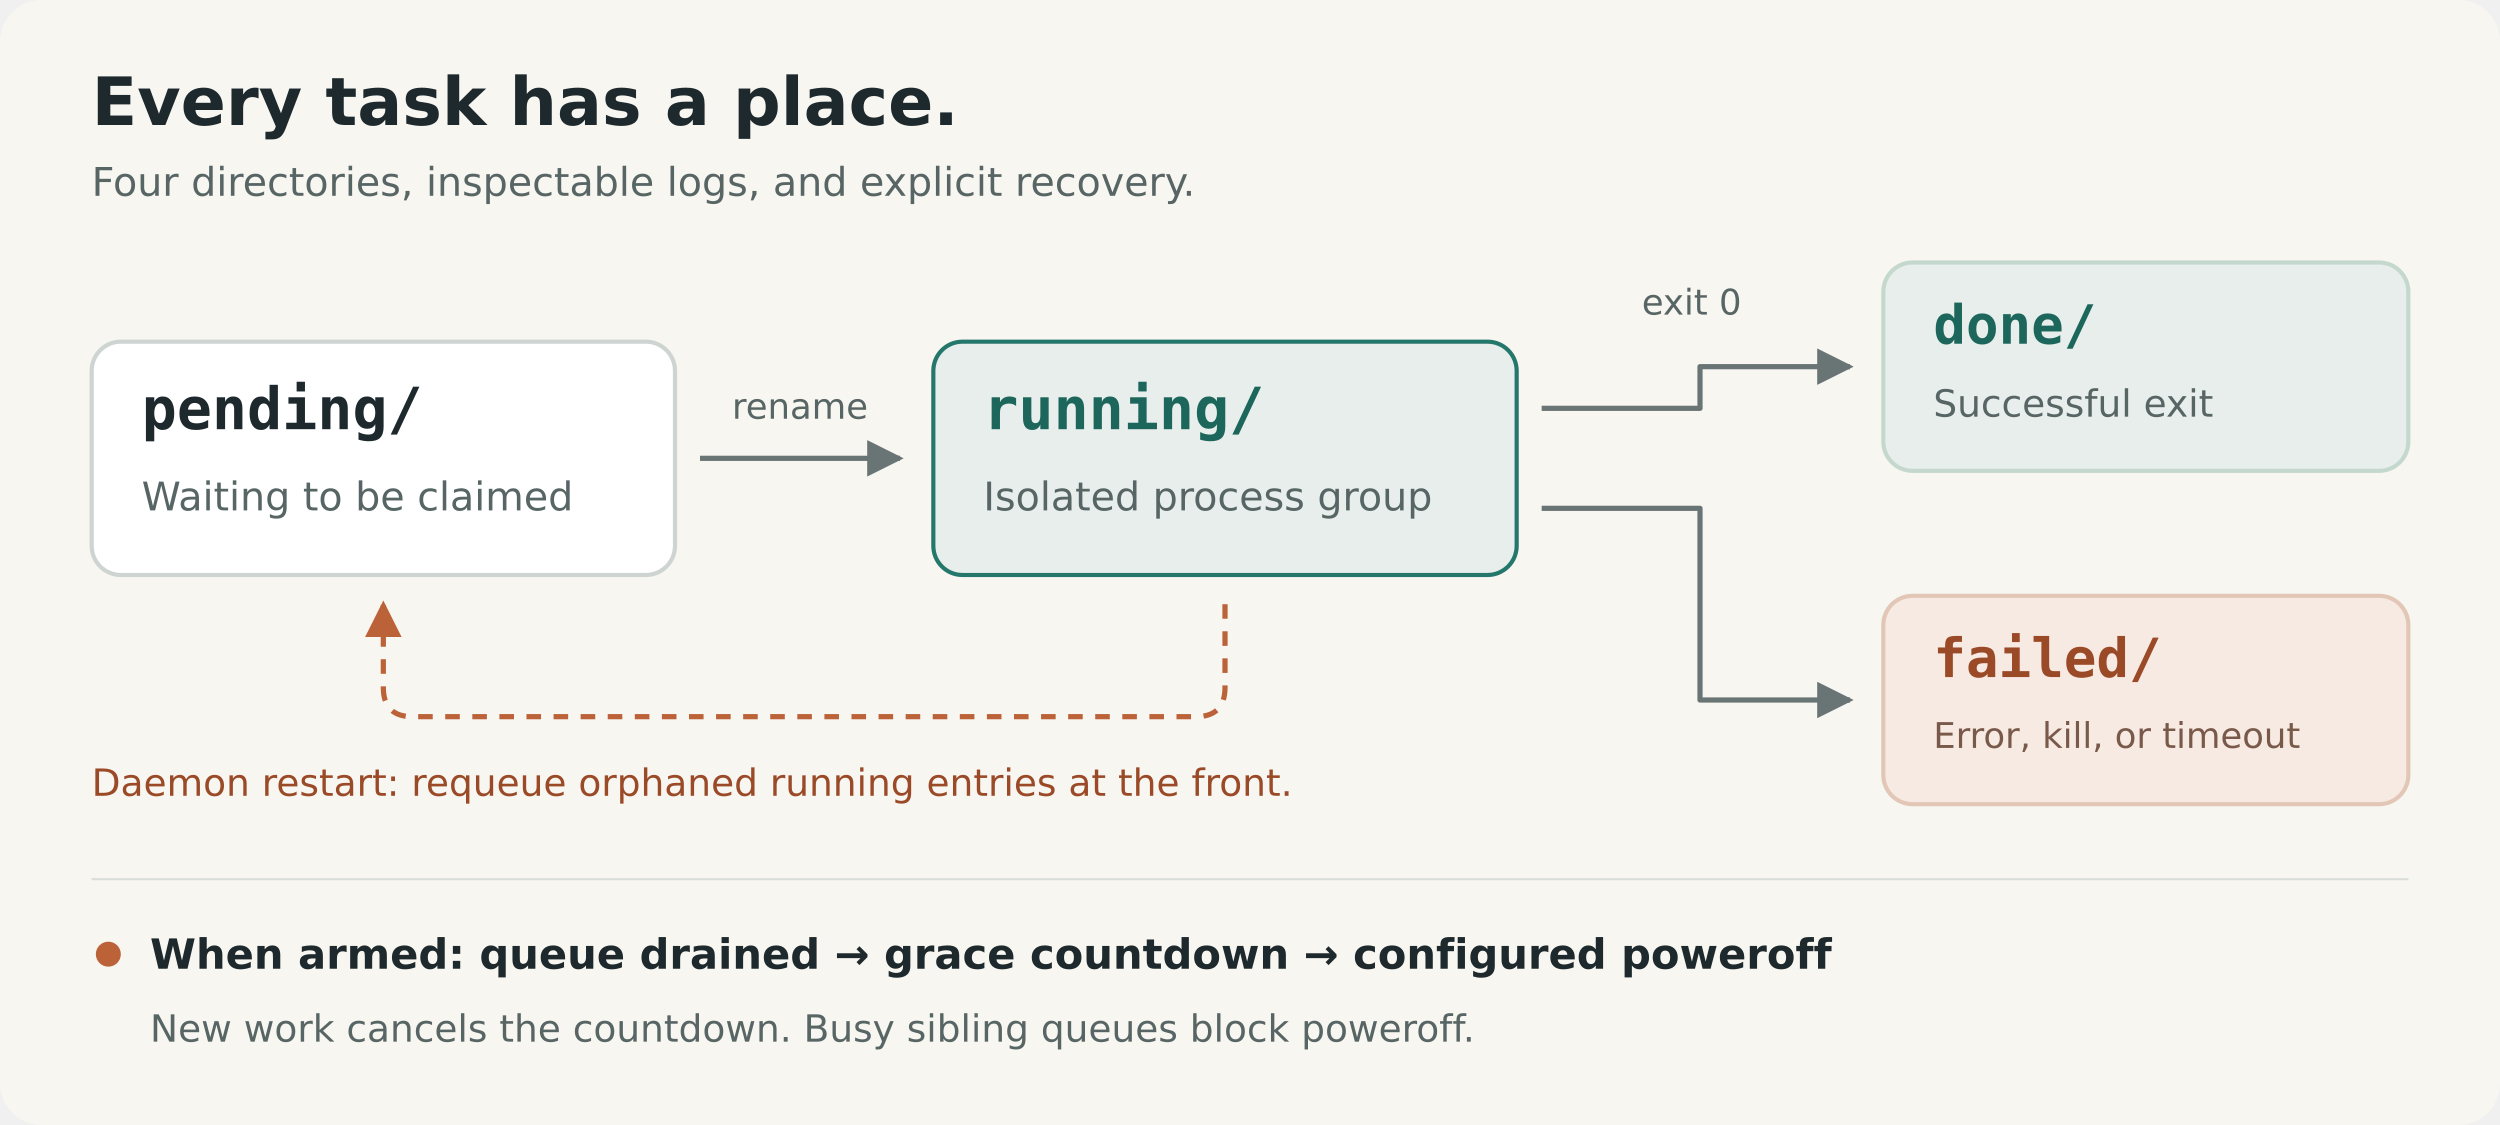
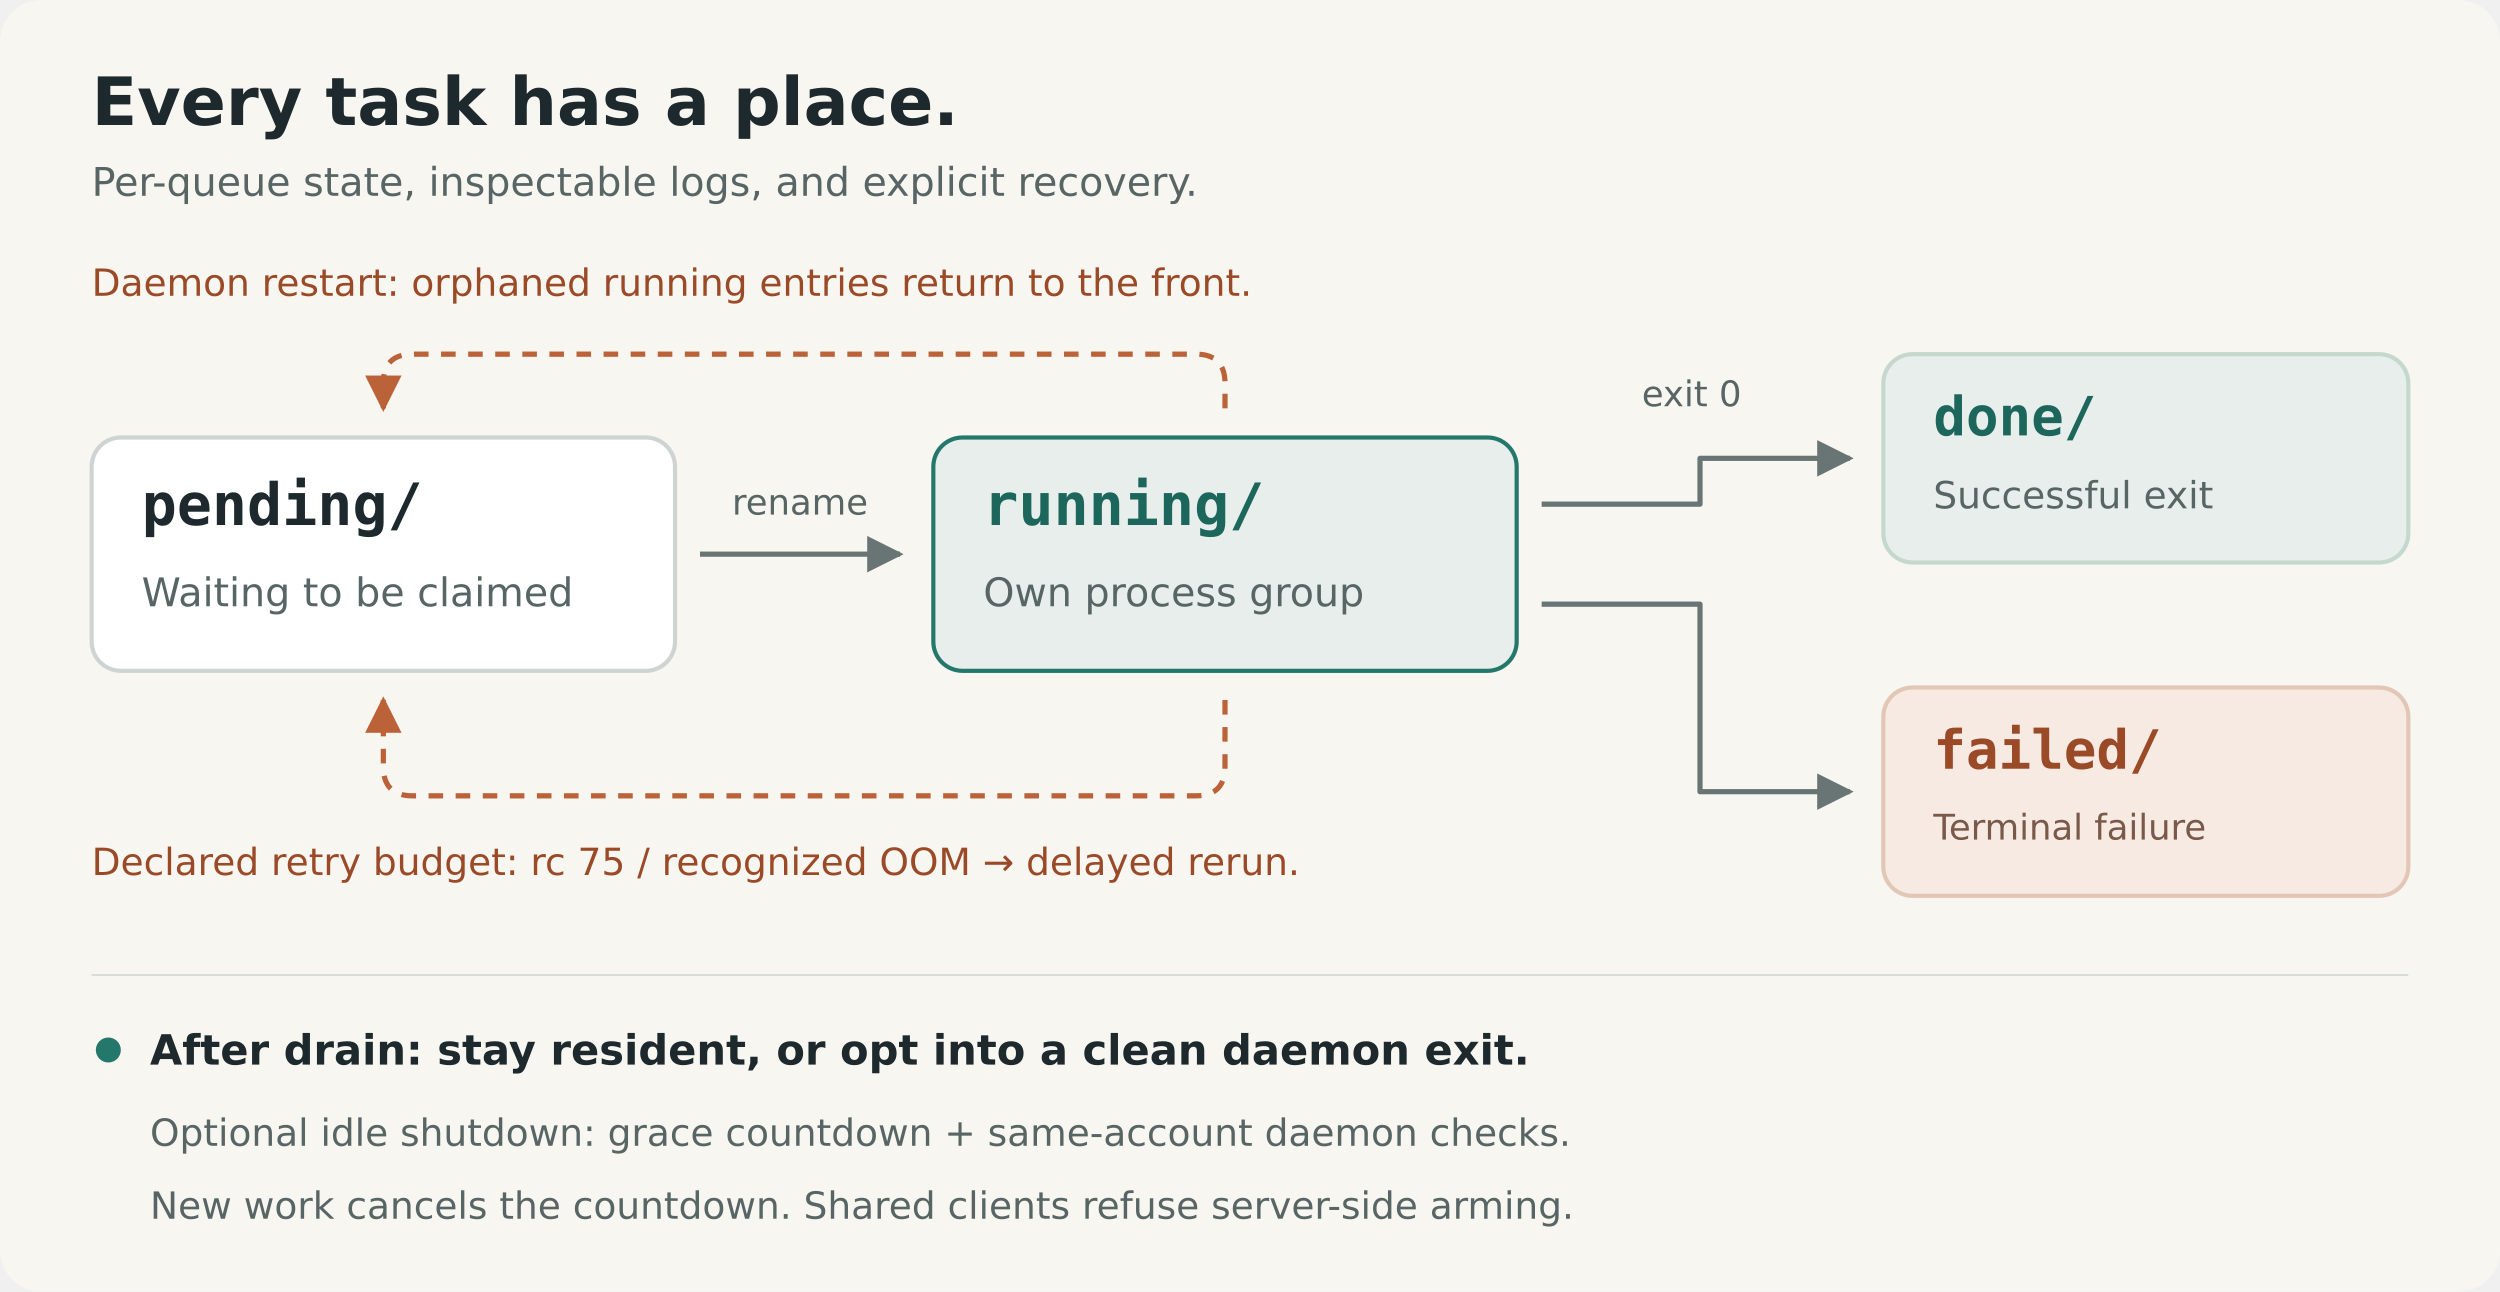
- <svg xmlns="http://www.w3.org/2000/svg" width="1200" height="540" viewBox="0 0 1200 540" role="img" aria-labelledby="title description">
+ <svg xmlns="http://www.w3.org/2000/svg" width="1200" height="620" viewBox="0 0 1200 620" role="img" aria-labelledby="title description">
  <defs>
    <marker id="arrow" viewBox="0 0 10 10" refX="9" refY="5" markerWidth="7" markerHeight="7" orient="auto-start-reverse">
      <path d="M 0 0 L 10 5 L 0 10 z" fill="#697575" />
    </marker>
    <marker id="recover" viewBox="0 0 10 10" refX="9" refY="5" markerWidth="7" markerHeight="7" orient="auto-start-reverse">
      <path d="M 0 0 L 10 5 L 0 10 z" fill="#bb6238" />
    </marker>
  </defs>
-   <rect width="1200" height="540" rx="20" fill="#f8f6f1" />
+   <rect width="1200" height="620" rx="20" fill="#f8f6f1" />
  <g font-family="DejaVu Sans, sans-serif" fill="#1d292c">
    <text x="44" y="60" font-size="32" font-weight="700">Every task has a place.</text>
-     <text x="44" y="94" font-size="19" fill="#586565">Four directories, inspectable logs, and explicit recovery.</text>
-     <rect x="44" y="164" width="280" height="112" rx="14" fill="#ffffff" stroke="#cdd4d1" stroke-width="2" />
-     <text x="68" y="206" font-family="DejaVu Sans Mono, monospace" font-size="28" font-weight="700">pending/</text>
-     <text x="68" y="245" font-size="19" fill="#586565">Waiting to be claimed</text>
-     <rect x="448" y="164" width="280" height="112" rx="14" fill="#e7eeeb" stroke="#24776b" stroke-width="2" />
-     <text x="472" y="206" font-family="DejaVu Sans Mono, monospace" font-size="28" font-weight="700" fill="#1d665c">running/</text>
-     <text x="472" y="245" font-size="19" fill="#586565">Isolated process group</text>
-     <rect x="904" y="126" width="252" height="100" rx="14" fill="#e7eeeb" stroke="#c5d8ce" stroke-width="2" />
-     <text x="928" y="165" font-family="DejaVu Sans Mono, monospace" font-size="26" font-weight="700" fill="#1d665c">done/</text>
-     <text x="928" y="200" font-size="18" fill="#586565">Successful exit</text>
-     <rect x="904" y="286" width="252" height="100" rx="14" fill="#f7eae2" stroke="#e2c7b7" stroke-width="2" />
-     <text x="928" y="325" font-family="DejaVu Sans Mono, monospace" font-size="26" font-weight="700" fill="#9b4a28">failed/</text>
-     <text x="928" y="359" font-size="17" fill="#79594a">Error, kill, or timeout</text>
-     <path d="M 336 220 H 432" fill="none" stroke="#697575" stroke-width="2.5" marker-end="url(#arrow)" />
-     <text x="384" y="201" font-size="17" text-anchor="middle" fill="#586565">rename</text>
-     <path d="M 740 196 H 816 V 176 H 888" fill="none" stroke="#697575" stroke-width="2.5" stroke-linejoin="round" marker-end="url(#arrow)" />
-     <text x="812" y="151" font-size="17" text-anchor="middle" fill="#586565">exit 0</text>
-     <path d="M 740 244 H 816 V 336 H 888" fill="none" stroke="#697575" stroke-width="2.5" stroke-linejoin="round" marker-end="url(#arrow)" />
-     <path d="M 588 290 V 330 Q 588 344 574 344 H 198 Q 184 344 184 330 V 290" fill="none" stroke="#bb6238" stroke-width="2.5" stroke-dasharray="7 6" stroke-linejoin="round" marker-end="url(#recover)" />
-     <text x="44" y="382" font-size="18" fill="#9b4a28">Daemon restart: requeue orphaned running entries at the front.</text>
-     <line x1="44" y1="422" x2="1156" y2="422" stroke="#d9ddda" />
-     <circle cx="52" cy="458" r="6" fill="#bb6238" />
-     <text x="72" y="465" font-size="20" font-weight="700">When armed: queue drained → grace countdown → configured poweroff</text>
-     <text x="72" y="500" font-size="18" fill="#586565">New work cancels the countdown. Busy sibling queues block poweroff.</text>
+     <text x="44" y="94" font-size="19" fill="#586565">Per-queue state, inspectable logs, and explicit recovery.</text>
+     <text x="44" y="142" font-size="18" fill="#9b4a28">Daemon restart: orphaned running entries return to the front.</text>
+     <path d="M 588 196 V 184 Q 588 170 574 170 H 198 Q 184 170 184 184 V 196" fill="none" stroke="#bb6238" stroke-width="2.5" stroke-dasharray="7 6" stroke-linejoin="round" marker-end="url(#recover)" />
+     <rect x="44" y="210" width="280" height="112" rx="14" fill="#ffffff" stroke="#cdd4d1" stroke-width="2" />
+     <text x="68" y="252" font-family="DejaVu Sans Mono, monospace" font-size="28" font-weight="700">pending/</text>
+     <text x="68" y="291" font-size="19" fill="#586565">Waiting to be claimed</text>
+     <rect x="448" y="210" width="280" height="112" rx="14" fill="#e7eeeb" stroke="#24776b" stroke-width="2" />
+     <text x="472" y="252" font-family="DejaVu Sans Mono, monospace" font-size="28" font-weight="700" fill="#1d665c">running/</text>
+     <text x="472" y="291" font-size="19" fill="#586565">Own process group</text>
+     <rect x="904" y="170" width="252" height="100" rx="14" fill="#e7eeeb" stroke="#c5d8ce" stroke-width="2" />
+     <text x="928" y="209" font-family="DejaVu Sans Mono, monospace" font-size="26" font-weight="700" fill="#1d665c">done/</text>
+     <text x="928" y="244" font-size="18" fill="#586565">Successful exit</text>
+     <rect x="904" y="330" width="252" height="100" rx="14" fill="#f7eae2" stroke="#e2c7b7" stroke-width="2" />
+     <text x="928" y="369" font-family="DejaVu Sans Mono, monospace" font-size="26" font-weight="700" fill="#9b4a28">failed/</text>
+     <text x="928" y="403" font-size="17" fill="#79594a">Terminal failure</text>
+     <path d="M 336 266 H 432" fill="none" stroke="#697575" stroke-width="2.5" marker-end="url(#arrow)" />
+     <text x="384" y="247" font-size="17" text-anchor="middle" fill="#586565">rename</text>
+     <path d="M 740 242 H 816 V 220 H 888" fill="none" stroke="#697575" stroke-width="2.5" stroke-linejoin="round" marker-end="url(#arrow)" />
+     <text x="812" y="195" font-size="17" text-anchor="middle" fill="#586565">exit 0</text>
+     <path d="M 740 290 H 816 V 380 H 888" fill="none" stroke="#697575" stroke-width="2.5" stroke-linejoin="round" marker-end="url(#arrow)" />
+     <path d="M 588 336 V 368 Q 588 382 574 382 H 198 Q 184 382 184 368 V 336" fill="none" stroke="#bb6238" stroke-width="2.5" stroke-dasharray="7 6" stroke-linejoin="round" marker-end="url(#recover)" />
+     <text x="44" y="420" font-size="18" fill="#9b4a28">Declared retry budget: rc 75 / recognized OOM → delayed rerun.</text>
+     <line x1="44" y1="468" x2="1156" y2="468" stroke="#d9ddda" />
+     <circle cx="52" cy="504" r="6" fill="#24776b" />
+     <text x="72" y="511" font-size="20" font-weight="700">After drain: stay resident, or opt into a clean daemon exit.</text>
+     <text x="72" y="550" font-size="18" fill="#586565">Optional idle shutdown: grace countdown + same-account daemon checks.</text>
+     <text x="72" y="585" font-size="18" fill="#586565">New work cancels the countdown. Shared clients refuse server-side arming.</text>
  </g>
</svg>
